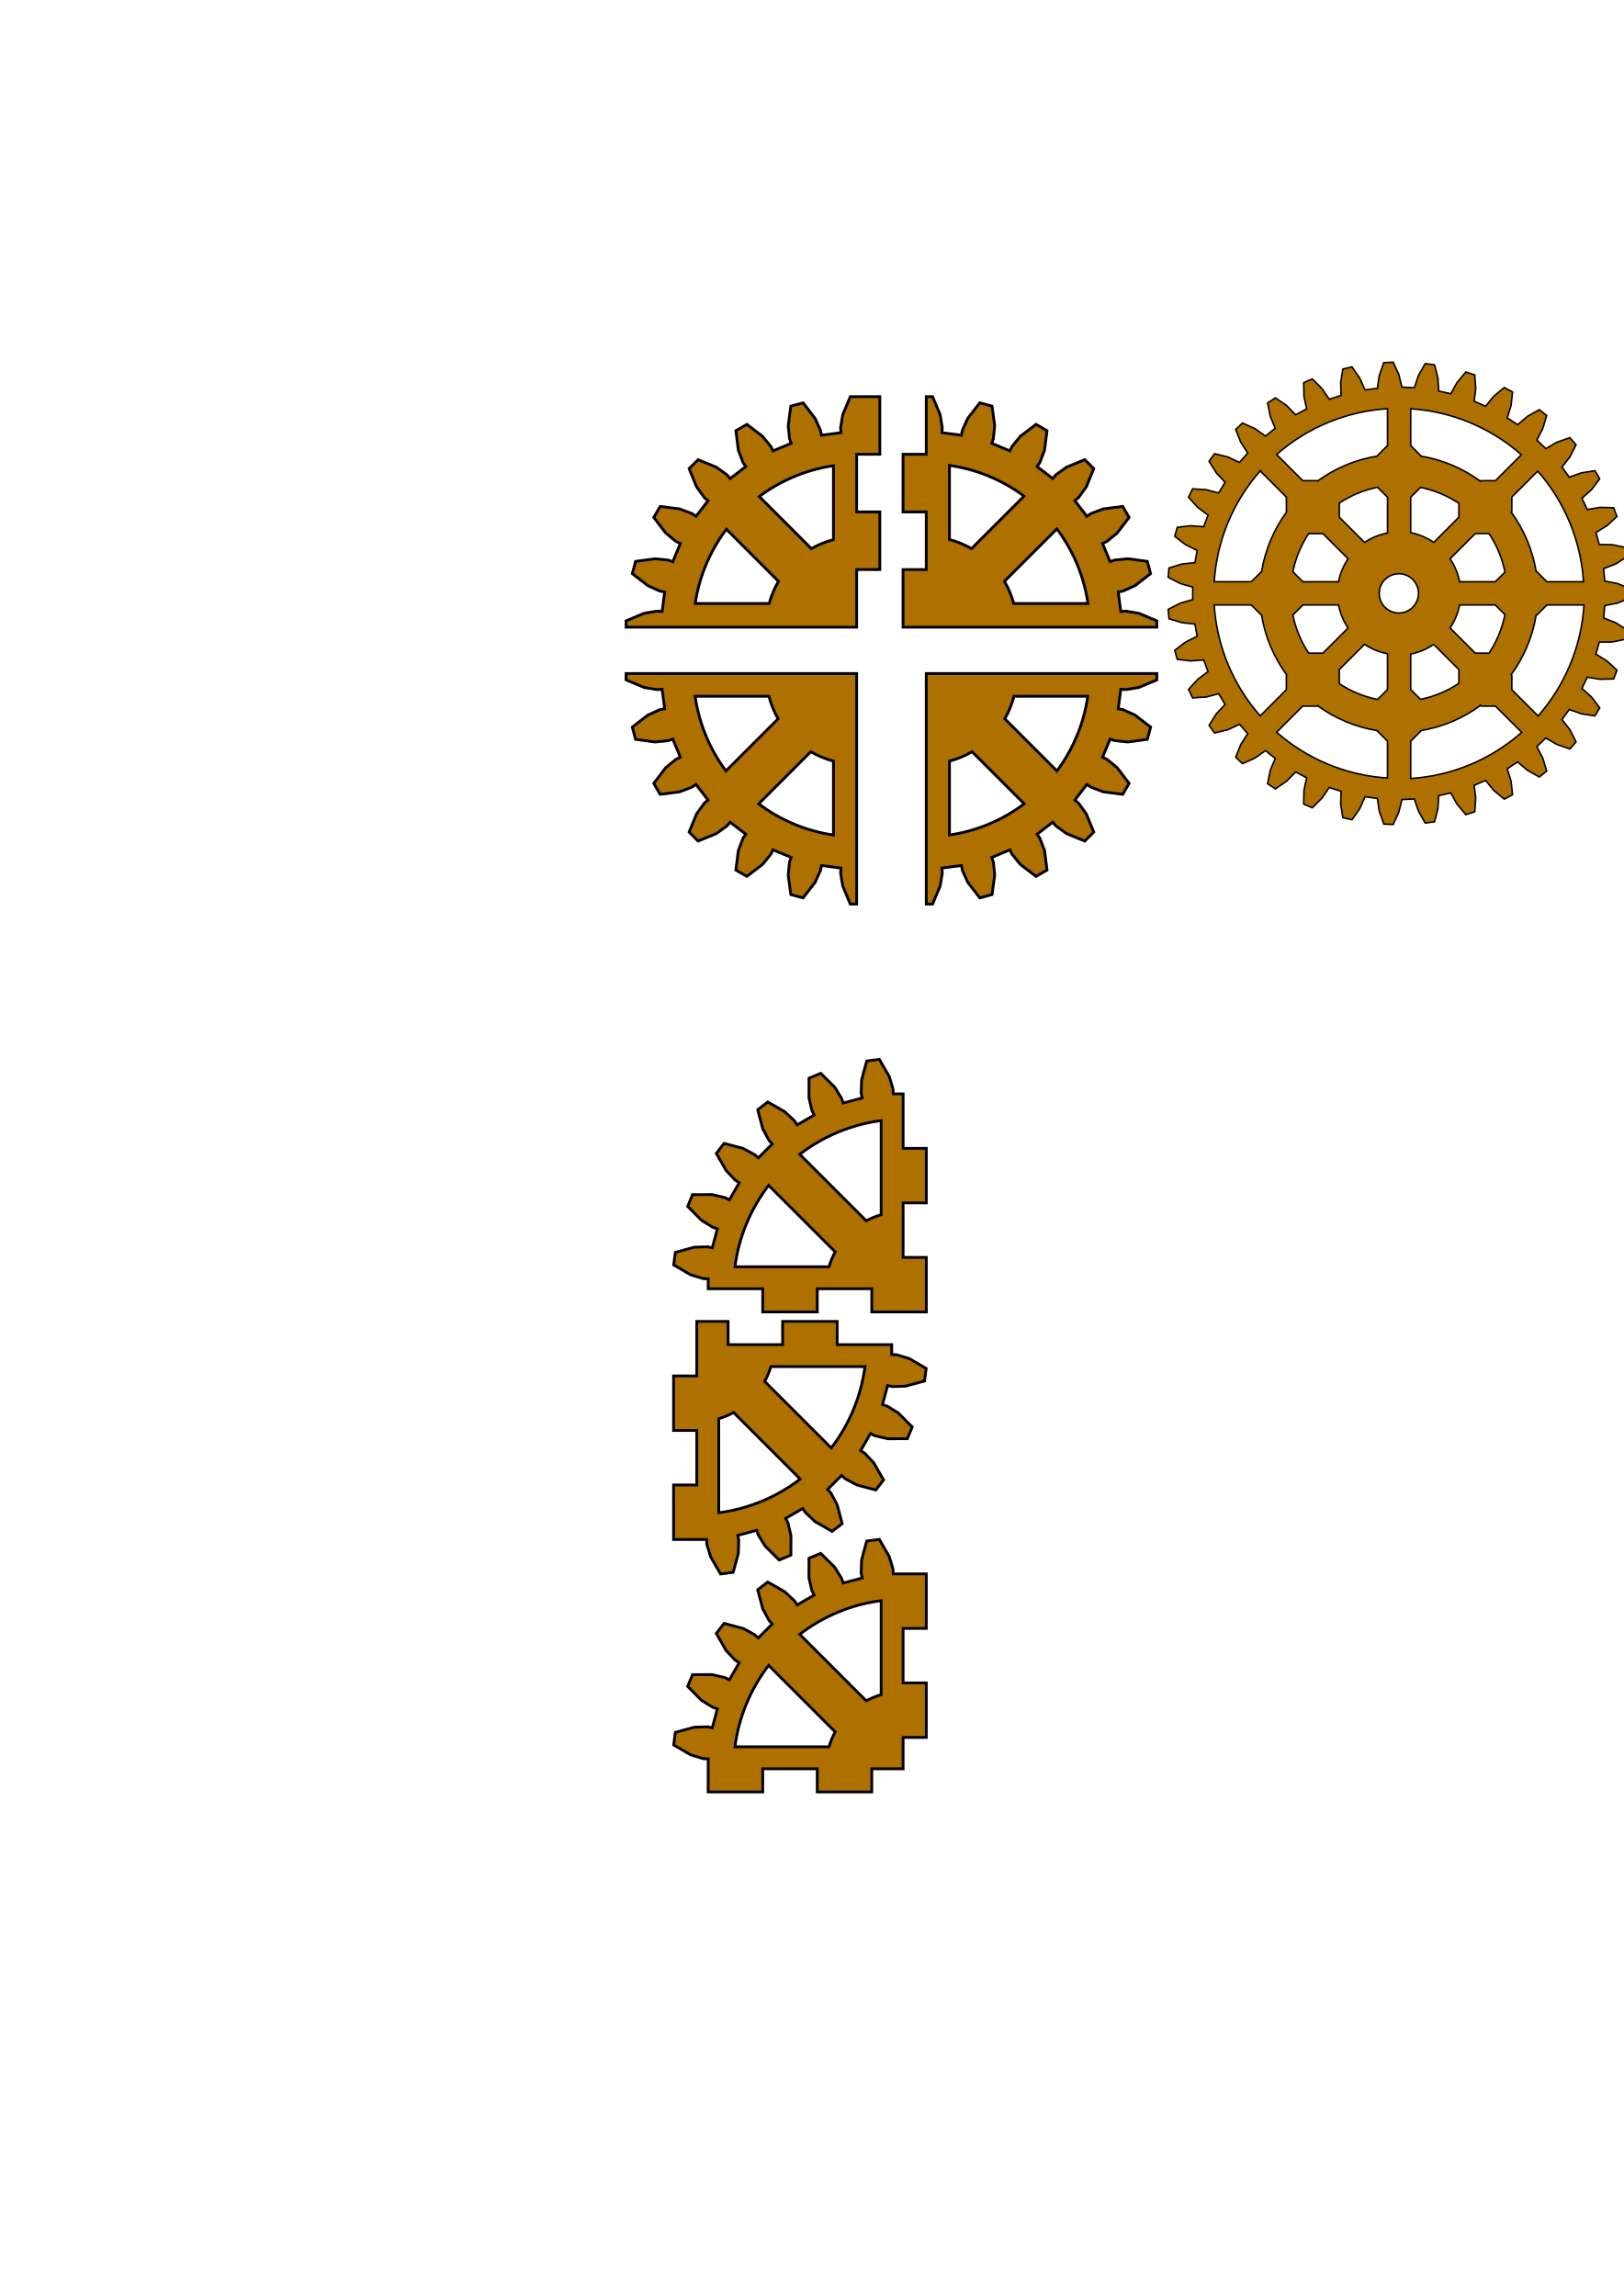
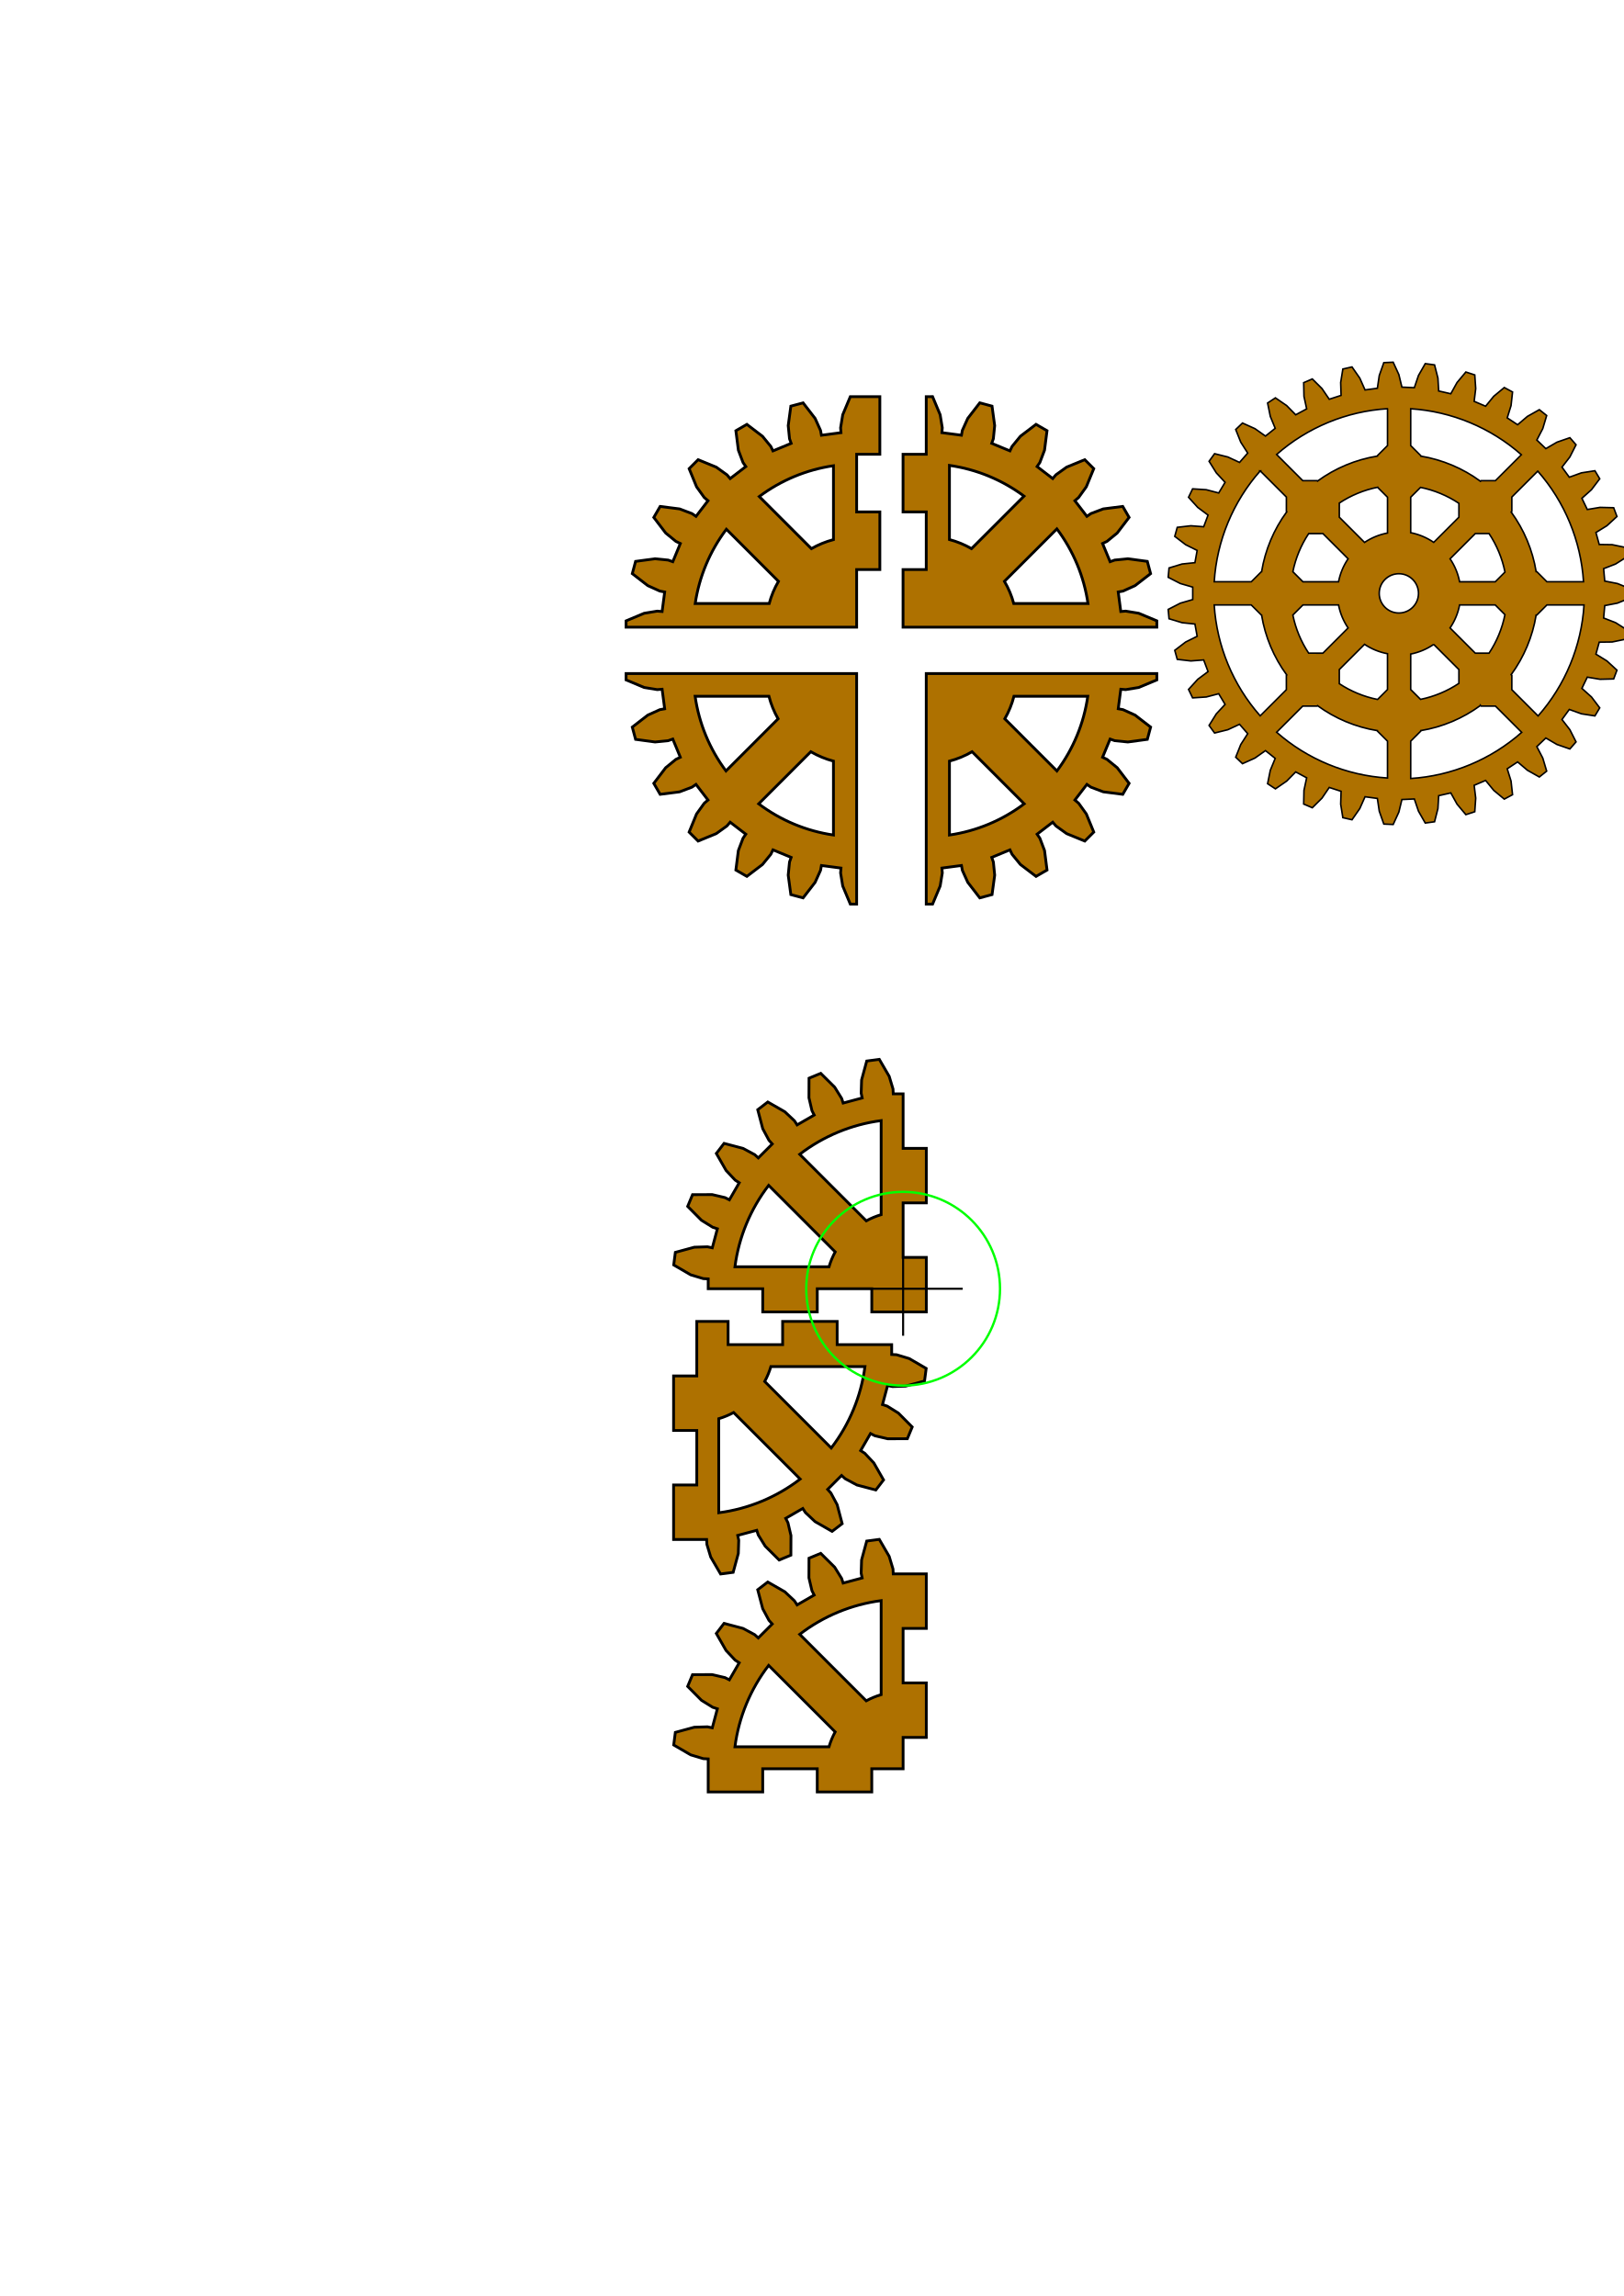
<svg xmlns="http://www.w3.org/2000/svg" width="210mm" height="297mm" viewBox="0 0 210 297" version="1.1" id="svg903">
  <defs id="defs900" />
  <g id="layer1">
    <path id="path29348" style="fill:#ae7100;fill-opacity:1;stroke:#000000;stroke-width:1.362" d="m 415.646,193.924 -3.705,8.854 -1.043,6.369 0.193,2.389 -9.559,1.258 -0.432,-2.357 -2.656,-5.881 -5.869,-7.594 -5.994,1.605 -1.287,9.512 0.641,6.422 0.805,2.258 -8.906,3.688 -1.027,-2.164 -4.09,-4.994 -7.633,-5.814 -5.375,3.102 1.219,9.52 2.281,6.037 1.361,1.973 -7.648,5.869 -1.553,-1.826 -5.242,-3.766 -8.879,-3.641 -4.387,4.389 3.641,8.879 3.766,5.24 1.824,1.553 -5.867,7.648 -1.973,-1.359 -6.037,-2.283 -9.52,-1.217 -3.104,5.373 5.814,7.635 4.996,4.088 2.164,1.027 -3.689,8.906 -2.258,-0.803 -6.422,-0.641 -9.51,1.285 -1.605,5.994 7.592,5.869 5.883,2.656 2.357,0.434 -1.26,9.557 -2.389,-0.191 -6.369,1.043 -8.852,3.703 v 3.104 H 418.748 V 278.453 H 430.088 V 250.276 H 418.748 V 222.1 h 11.34 v -28.176 h -5.625 z m -8.236,33.764 v 36.133 c -3.774,0.989 -7.401,2.473 -10.787,4.412 l -25.479,-25.479 c 10.648,-7.96 23.112,-13.138 36.266,-15.066 z m -52.344,31.059 25.467,25.467 c -1.984,3.397 -3.507,7.043 -4.529,10.842 h -36.174 c 1.972,-13.184 7.209,-25.666 15.236,-36.309 z" transform="scale(0.2645833)" />
    <path id="path27666" style="fill:#ae7100;fill-opacity:1;stroke:#000000;stroke-width:0.2;stroke-miterlimit:4;stroke-dasharray:none" d="m 180.186,46.854 -1.212,0.054 -0.589,1.667 -0.245,1.648 -1.594,0.216 -0.676,-1.523 -1.011,-1.451 -1.183,0.27 -0.281,1.745 0.052,1.666 -1.53,0.497 -0.936,-1.378 -1.254,-1.246 -1.116,0.476 0.035,1.768 0.349,1.629 -1.417,0.763 -1.167,-1.189 -1.456,-1.003 -1.012,0.669 0.35,1.733 0.634,1.541 -1.258,1.003 -1.361,-0.961 -1.612,-0.727 -0.877,0.838 0.654,1.643 0.899,1.403 -1.058,1.211 -1.511,-0.703 -1.716,-0.427 -0.713,0.982 0.937,1.5 1.135,1.22 -0.825,1.381 -1.612,-0.422 -1.764,-0.114 -0.527,1.093 1.189,1.308 1.335,0.997 -0.565,1.506 -1.662,-0.127 -1.756,0.203 -0.323,1.169 1.404,1.075 1.492,0.743 -0.287,1.583 -1.658,0.172 -1.692,0.513 -0.109,1.209 1.573,0.807 1.6,0.465 v 1.609 l -1.6,0.465 -1.573,0.807 0.109,1.208 1.692,0.513 1.658,0.172 0.287,1.583 -1.492,0.743 -1.404,1.075 0.323,1.169 1.756,0.203 1.662,-0.127 0.565,1.506 -1.335,0.998 -1.189,1.308 0.527,1.093 1.764,-0.114 1.612,-0.422 0.825,1.381 -1.135,1.22 -0.937,1.5 0.713,0.981 1.716,-0.427 1.511,-0.703 1.058,1.212 -0.899,1.403 -0.654,1.643 0.877,0.838 1.612,-0.727 1.361,-0.962 1.258,1.003 -0.634,1.541 -0.35,1.733 1.012,0.669 1.456,-1.003 1.167,-1.189 1.417,0.762 -0.349,1.63 -0.035,1.767 1.116,0.477 1.254,-1.247 0.936,-1.378 1.53,0.497 -0.052,1.666 0.281,1.745 1.183,0.27 1.011,-1.451 0.676,-1.523 1.594,0.216 0.245,1.648 0.589,1.667 1.212,0.055 0.735,-1.608 0.393,-1.62 1.607,-0.072 0.536,1.578 0.876,1.535 1.203,-0.163 0.437,-1.713 0.097,-1.664 1.568,-0.358 0.809,1.457 1.137,1.354 1.154,-0.375 0.123,-1.764 -0.202,-1.654 1.479,-0.632 1.056,1.289 1.361,1.129 1.068,-0.575 -0.193,-1.758 -0.494,-1.592 1.343,-0.886 1.27,1.079 1.54,0.869 0.949,-0.757 -0.504,-1.694 -0.77,-1.478 1.163,-1.112 1.442,0.836 1.67,0.579 0.798,-0.914 -0.798,-1.578 -1.022,-1.317 0.946,-1.301 1.568,0.564 1.747,0.272 0.622,-1.042 -1.067,-1.409 -1.24,-1.113 0.698,-1.45 1.644,0.275 1.767,-0.044 0.426,-1.136 -1.302,-1.197 -1.419,-0.874 0.428,-1.551 1.667,-0.022 1.731,-0.359 0.217,-1.194 -1.494,-0.945 -1.552,-0.606 0.144,-1.602 1.636,-0.319 1.639,-0.663 v -1.213 l -1.639,-0.662 -1.636,-0.319 -0.144,-1.602 1.552,-0.607 1.494,-0.945 -0.217,-1.194 -1.731,-0.359 -1.667,-0.023 -0.428,-1.551 1.419,-0.874 1.302,-1.196 -0.426,-1.136 -1.767,-0.044 -1.644,0.275 -0.698,-1.45 1.24,-1.113 1.067,-1.41 -0.622,-1.041 -1.747,0.272 -1.568,0.564 -0.946,-1.302 1.022,-1.317 0.798,-1.577 -0.798,-0.914 -1.67,0.579 -1.442,0.836 -1.163,-1.112 0.77,-1.478 0.504,-1.694 -0.949,-0.757 -1.54,0.868 -1.27,1.08 -1.343,-0.886 0.494,-1.592 0.193,-1.758 -1.068,-0.575 -1.361,1.129 -1.056,1.289 -1.479,-0.633 0.202,-1.654 -0.123,-1.764 -1.154,-0.375 -1.137,1.354 -0.809,1.457 -1.568,-0.358 -0.097,-1.663 -0.437,-1.713 -1.203,-0.163 -0.876,1.535 -0.536,1.578 -1.607,-0.072 -0.393,-1.62 z m -0.734,6.016 v 4.766 l -1.309,1.308 v 0.052 a 18,18 0 0 0 -7.743,3.234 l -0.056,-0.056 h -1.851 l -3.382,-3.383 a 24,24 0 0 1 14.34,-5.922 z m 3,0.005 a 24,24 0 0 1 14.312,5.945 l -3.355,3.355 -1.851,-5.29e-4 -0.081,0.081 a 18,18 0 0 0 -7.717,-3.254 v -0.057 l -1.308,-1.308 z m -19.464,8.037 3.385,3.385 -5.3e-4,1.851 0.051,0.051 a 18,18 0 0 0 -3.256,7.747 h -0.025 l -1.308,1.308 h -4.794 a 24,24 0 0 1 5.948,-14.342 z m 35.896,0.033 A 24,24 0 0 1 204.803,75.253 h -4.734 l -1.308,-1.308 h -0.085 a 18,18 0 0 0 -3.231,-7.712 l 0.086,-0.086 v -1.85 z m -20.719,2.087 1.287,1.286 v 4.63 a 8,8 0 0 0 -2.97,1.215 l -3.264,-3.264 V 65.074 a 14,14 0 0 1 4.947,-2.043 z m 5.559,0.014 a 14,14 0 0 1 4.961,2.062 v 1.793 l -3.256,3.256 a 8,8 0 0 0 -2.978,-1.251 V 64.317 Z m -12.628,5.976 3.26,3.26 a 8,8 0 0 0 -1.238,2.973 h -4.604 l -1.302,-1.302 a 14,14 0 0 1 2.044,-4.93 z m 19.71,0 h 1.779 a 14,14 0 0 1 2.059,4.977 l -1.256,1.256 h -4.611 a 8,8 0 0 0 -1.232,-2.971 z m -9.886,5.194 a 2.539,2.539 0 0 1 2.539,2.539 2.539,2.539 0 0 1 -2.539,2.54 2.539,2.539 0 0 1 -2.539,-2.54 2.539,2.539 0 0 1 2.539,-2.539 z m -23.882,4.04 h 4.794 l 1.308,1.309 h 0.025 a 18,18 0 0 0 3.256,7.747 l -0.051,0.051 5.3e-4,1.851 -3.385,3.385 a 24,24 0 0 1 -5.948,-14.343 z m 11.475,0 h 4.604 a 8,8 0 0 0 1.238,2.974 l -3.26,3.26 -1.84,-5.29e-4 a 14,14 0 0 1 -2.045,-4.931 z m 20.263,0 h 4.611 l 1.253,1.254 a 14,14 0 0 1 -2.057,4.98 h -1.778 l -3.262,-3.262 a 8,8 0 0 0 1.233,-2.971 z m 11.292,0 h 4.8 a 24,24 0 0 1 -5.941,14.355 l -3.397,-3.397 v -1.851 l -0.087,-0.087 a 18,18 0 0 0 3.231,-7.712 h 0.085 z m -23.587,5.091 a 8,8 0 0 0 2.969,1.215 v 4.631 l -1.286,1.286 a 14,14 0 0 1 -4.947,-2.042 v -1.825 z m 8.947,0.008 3.257,3.257 -5.3e-4,1.786 a 14,14 0 0 1 -4.959,2.069 l -1.274,-1.274 v -4.588 a 8,8 0 0 0 2.977,-1.251 z m 6.049,7.9 0.081,0.081 1.851,-5.2e-4 3.399,3.399 a 24,24 0 0 1 -14.356,5.968 v -4.828 l 1.308,-1.308 v -0.058 a 18,18 0 0 0 7.717,-3.253 z m -21.077,0.025 a 18,18 0 0 0 7.742,3.233 v 0.053 l 1.309,1.308 v 4.766 a 24,24 0 0 1 -14.34,-5.922 l 3.382,-3.382 h 1.851 z" />
    <path id="path29350" style="fill:#ae7100;fill-opacity:1;stroke:#000000;stroke-width:0.36" d="m 80.974,87.129 v 0.821 l 2.342,0.98 1.685,0.276 0.632,-0.051 0.333,2.529 -0.624,0.114 -1.556,0.703 -2.009,1.553 0.425,1.586 2.516,0.341 1.699,-0.169 0.597,-0.213 0.976,2.356 -0.573,0.272 -1.322,1.082 -1.538,2.02 0.821,1.422 2.519,-0.322 1.597,-0.604 0.522,-0.36 1.552,2.024 -0.483,0.411 -0.996,1.387 -0.963,2.349 1.161,1.161 2.349,-0.963 1.387,-0.996 0.411,-0.483 2.024,1.552 -0.36,0.522 -0.604,1.597 -0.322,2.519 1.422,0.821 2.02,-1.538 1.082,-1.322 0.272,-0.573 2.356,0.976 -0.213,0.597 -0.17,1.699 0.341,2.516 1.586,0.425 1.553,-2.009 0.703,-1.556 0.114,-0.624 2.529,0.333 -0.051,0.632 0.276,1.685 0.98,2.342 h 0.821 V 87.129 Z m 8.928,2.938 h 9.548 a 11.725,11.725 0 0 0 1.185,2.916 l -6.742,6.742 a 21.149,21.149 0 0 1 -3.991,-9.658 z m 14.961,7.173 a 11.725,11.725 0 0 0 2.93,1.215 v 9.56 a 21.149,21.149 0 0 1 -9.668,-4.037 z" />
    <path id="path28641" style="fill:#ae7100;fill-opacity:1;stroke:#000000;stroke-width:0.36" d="m 149.615,87.129 h -29.82 v 29.82 h 0.821 l 0.98,-2.342 0.276,-1.685 -0.051,-0.632 2.529,-0.333 0.114,0.624 0.703,1.556 1.553,2.009 1.586,-0.425 0.341,-2.516 -0.17,-1.699 -0.212,-0.597 2.356,-0.976 0.272,0.573 1.082,1.322 2.02,1.538 1.422,-0.821 -0.322,-2.519 -0.604,-1.597 -0.36,-0.522 2.024,-1.552 0.411,0.483 1.386,0.996 2.349,0.963 1.161,-1.161 -0.963,-2.349 -0.996,-1.387 -0.483,-0.411 1.553,-2.024 0.522,0.36 1.597,0.604 2.519,0.322 0.821,-1.422 -1.538,-2.02 -1.321,-1.082 -0.573,-0.272 0.976,-2.356 0.597,0.213 1.7,0.169 2.516,-0.341 0.425,-1.586 -2.009,-1.553 -1.556,-0.703 -0.624,-0.114 0.333,-2.529 0.632,0.051 1.685,-0.276 2.342,-0.98 z m -18.476,2.938 h 9.548 a 21.149,21.149 0 0 1 -3.991,9.658 l -6.742,-6.742 a 11.725,11.725 0 0 0 1.185,-2.916 z m -5.413,7.173 6.738,6.738 a 21.149,21.149 0 0 1 -9.668,4.037 v -9.56 a 11.725,11.725 0 0 0 2.93,-1.215 z" />
    <path id="path29532" style="fill:#ae7100;fill-opacity:1;stroke:#000000;stroke-width:0.36" d="m 119.795,51.309 v 7.455 h -3 v 7.455 h 3 v 7.455 h -3 v 7.455 h 32.82 v -0.821 l -2.342,-0.98 -1.685,-0.276 -0.632,0.051 -0.333,-2.529 0.624,-0.115 1.556,-0.703 2.009,-1.553 -0.425,-1.586 -2.516,-0.34 -1.7,0.17 -0.597,0.212 -0.976,-2.356 0.573,-0.272 1.321,-1.082 1.538,-2.02 -0.821,-1.422 -2.519,0.322 -1.597,0.604 -0.522,0.36 -1.553,-2.024 0.483,-0.411 0.996,-1.386 0.963,-2.349 -1.161,-1.161 -2.349,0.963 -1.386,0.996 -0.411,0.483 -2.024,-1.553 0.36,-0.522 0.604,-1.597 0.322,-2.519 -1.422,-0.821 -2.02,1.538 -1.082,1.321 -0.272,0.573 -2.356,-0.976 0.212,-0.597 0.17,-1.699 -0.341,-2.517 -1.586,-0.425 -1.553,2.009 -0.703,1.556 -0.114,0.624 -2.529,-0.333 0.051,-0.632 -0.276,-1.685 -0.98,-2.342 z m 3,8.894 c 3.497,0.499 6.813,1.866 9.646,3.975 l -6.792,6.792 c -0.895,-0.516 -1.855,-0.912 -2.854,-1.176 z m 13.896,8.211 c 2.127,2.83 3.51,6.15 4.021,9.653 h -9.6 c -0.272,-1.006 -0.677,-1.971 -1.205,-2.87 z" />
    <path id="path34561" style="fill:#ae7100;fill-opacity:1;stroke:#000000;stroke-width:0.36" d="m 87.118,199.142 h 3 1.275 l 0.032,0.633 0.494,1.635 1.277,2.194 1.628,-0.214 0.666,-2.45 0.053,-1.707 -0.133,-0.62 2.464,-0.66 0.195,0.603 0.9,1.452 1.802,1.789 1.517,-0.628 0.009,-2.539 -0.39,-1.662 -0.289,-0.564 2.209,-1.275 0.344,0.532 1.245,1.169 2.203,1.262 1.303,-0.999 -0.649,-2.455 -0.807,-1.505 -0.425,-0.47 1.804,-1.804 0.47,0.425 1.505,0.807 2.455,0.648 0.999,-1.302 -1.261,-2.203 -1.169,-1.245 -0.533,-0.345 1.275,-2.209 0.565,0.289 1.662,0.39 2.539,-0.009 0.628,-1.517 -1.789,-1.802 -1.451,-0.9 -0.604,-0.195 0.66,-2.464 0.62,0.133 1.707,-0.054 2.45,-0.666 0.214,-1.627 -2.194,-1.277 -1.635,-0.494 -0.633,-0.032 v -1.276 h -7.052 v -3 h -7.052 v 3 h -7.052 v -3 h -4.052 v 7.052 h -3 v 7.052 h 3 v 7.053 h -3 z m 5.84,-3.458 V 183.517 c 0.668,-0.199 1.314,-0.467 1.926,-0.8 l 8.607,8.607 c -3.067,2.354 -6.7,3.858 -10.533,4.36 z M 98.902,178.699 c 0.333,-0.612 0.602,-1.258 0.8,-1.926 h 12.167 c -0.503,3.833 -2.007,7.466 -4.36,10.533 z" />
    <path id="path35307" style="fill:#ae7100;fill-opacity:1;stroke:#000000;stroke-width:1.362" d="m 429.828,517.924 -6.152,0.811 -2.516,9.26 -0.203,6.451 0.502,2.344 -9.311,2.494 -0.736,-2.279 -3.402,-5.486 -6.811,-6.762 -5.732,2.375 -0.033,9.596 1.473,6.285 1.092,2.133 -8.348,4.82 -1.303,-2.012 -4.705,-4.418 -8.328,-4.77 -4.922,3.777 2.449,9.279 3.051,5.688 1.607,1.777 -6.818,6.816 -1.777,-1.605 -5.688,-3.051 -9.279,-2.449 -3.777,4.922 4.77,8.328 4.418,4.705 2.012,1.301 -4.82,8.35 -2.133,-1.092 -6.283,-1.475 -9.598,0.035 -2.375,5.732 6.762,6.811 5.486,3.4 2.279,0.736 -2.494,9.312 -2.344,-0.502 -6.451,0.203 -9.26,2.516 -0.811,6.152 8.293,4.828 6.18,1.865 2.393,0.121 v 4.82 h 26.654 v 11.338 h 26.656 V 630.068 h 26.654 v 11.338 h 26.654 v -26.654 H 441.465 V 588.098 h 11.338 v -26.654 h -11.338 v -26.654 h -4.822 l -0.121,-2.393 -1.865,-6.18 z m 0.898,29.936 v 45.984 a 37.795,37.795 0 0 0 -7.279,3.025 l -32.529,-32.529 a 83.15,83.15 0 0 1 39.809,-16.48 z m -54.992,31.664 32.529,32.529 a 37.795,37.795 0 0 0 -3.025,7.279 h -45.986 a 83.15,83.15 0 0 1 16.482,-39.809 z" transform="scale(0.2645833)" />
    <path id="path35304" style="fill:#ae7100;fill-opacity:1;stroke:#000000;stroke-width:0.36" d="m 87.132,225.721 2.194,1.277 1.635,0.494 0.633,0.032 v 1.275 3 h 7.052 v -3 h 7.052 v 3 h 7.052 v -3 h 4.052 v -4.052 h 3 v -7.052 h -3 v -7.052 h 3 v -7.052 l -3,1.4e-4 h -1.275 l -0.032,-0.634 -0.494,-1.635 -1.277,-2.195 -1.628,0.214 -0.666,2.45 -0.054,1.707 0.133,0.62 -2.464,0.66 -0.195,-0.604 -0.9,-1.451 -1.802,-1.789 -1.517,0.628 -0.009,2.539 0.39,1.662 0.289,0.565 -2.209,1.275 -0.345,-0.532 -1.245,-1.169 -2.203,-1.261 -1.302,0.999 0.648,2.455 0.807,1.505 0.425,0.47 -1.804,1.804 -0.47,-0.425 -1.505,-0.807 -2.455,-0.649 -0.999,1.303 1.261,2.203 1.169,1.245 0.532,0.344 -1.275,2.209 -0.564,-0.289 -1.662,-0.39 -2.539,0.009 -0.628,1.517 1.789,1.802 1.451,0.9 0.604,0.195 -0.66,2.464 -0.62,-0.133 -1.707,0.054 -2.45,0.666 z m 7.92,0.237 c 0.503,-3.833 2.007,-7.466 4.36,-10.532 l 8.603,8.603 c -0.333,0.614 -0.601,1.26 -0.799,1.93 z m 8.378,-14.55 c 3.067,-2.354 6.7,-3.858 10.533,-4.36 v 12.164 c -0.669,0.198 -1.316,0.466 -1.93,0.799 z" />
+     <path style="fill:none;stroke:#000000;stroke-width:0.265px;stroke-linecap:butt;stroke-linejoin:miter;stroke-opacity:1" d="m 116.804,162.653 v 10.134" id="path869" />
+     <path style="fill:none;stroke:#000000;stroke-width:0.265px;stroke-linecap:butt;stroke-linejoin:miter;stroke-opacity:1" d="M 112.752,166.706 H 124.511" id="path871" />
+     <circle style="fill:none;fill-opacity:0.631;stroke:#00ff00;stroke-width:0.3;stroke-miterlimit:6" id="path895" cx="116.804" cy="166.706" r="12.53" />
  </g>
</svg>
